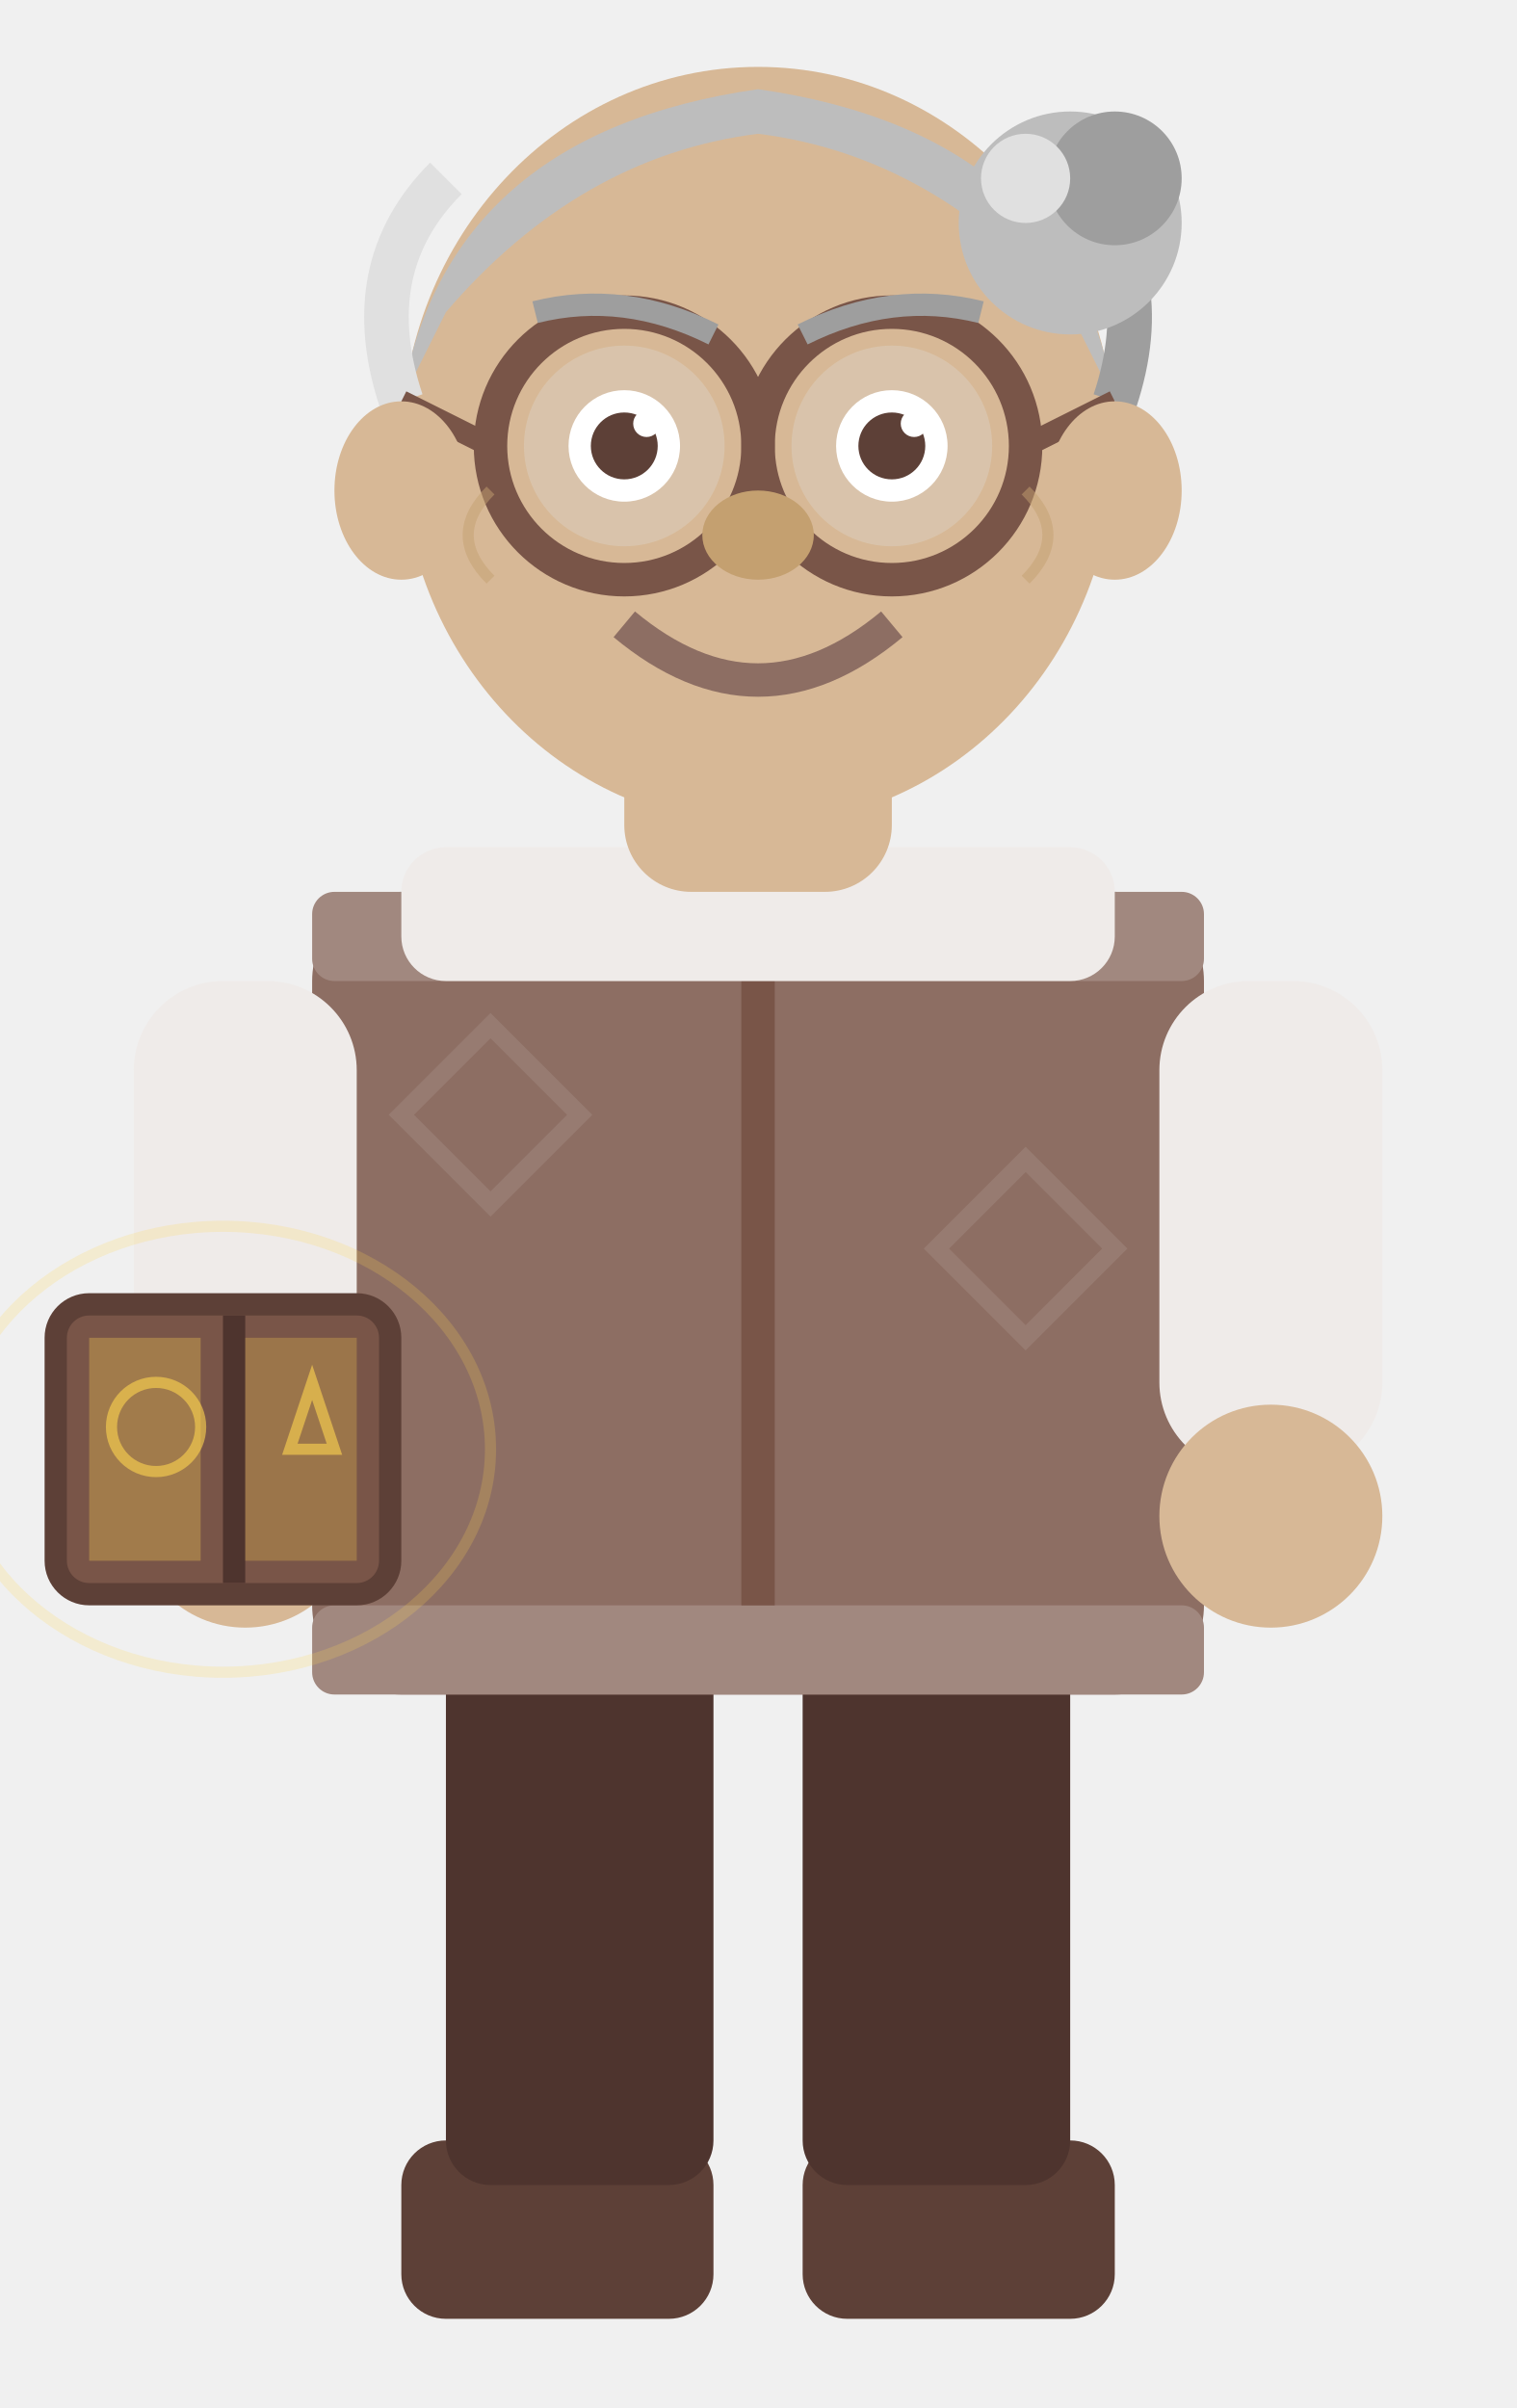
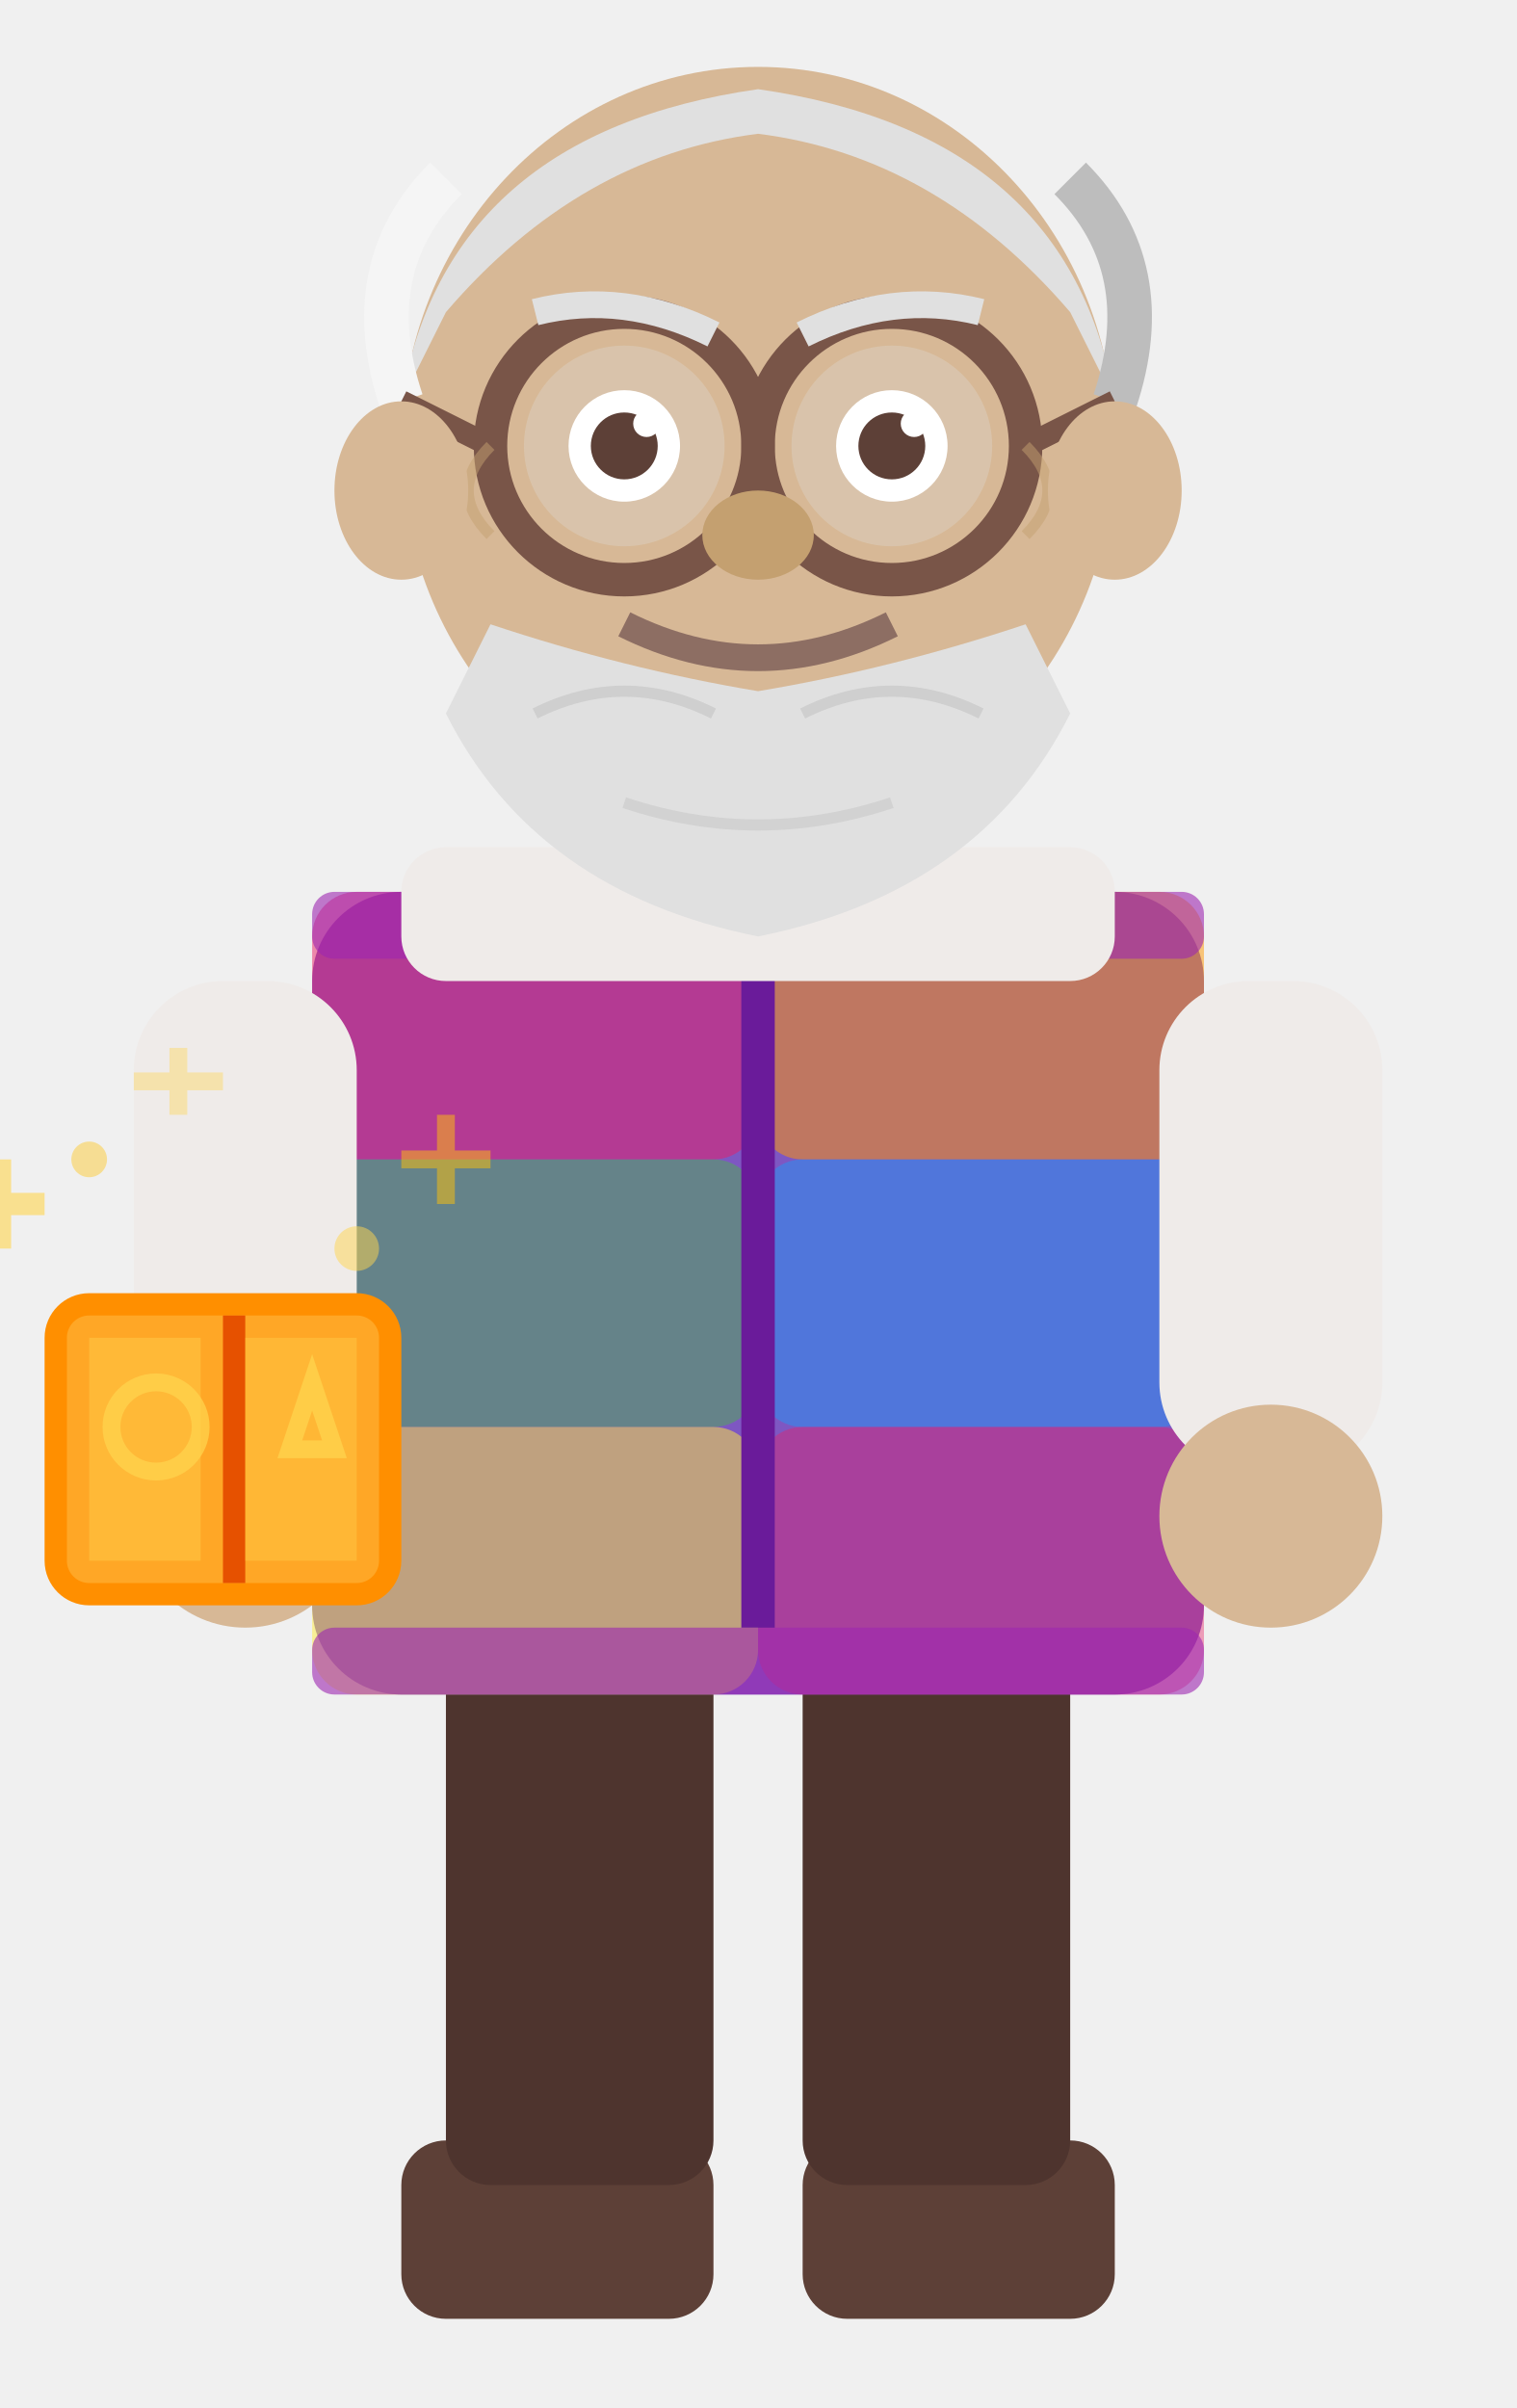
<svg xmlns="http://www.w3.org/2000/svg" viewBox="0 0 68 108" width="68" height="108">
  <rect x="18" y="96" width="14" height="8" rx="2" fill="#5D4037" />
  <rect x="36" y="96" width="14" height="8" rx="2" fill="#5D4037" />
  <rect x="20" y="72" width="12" height="26" rx="2" fill="#4E342E" />
  <rect x="36" y="72" width="12" height="26" rx="2" fill="#4E342E" />
-   <rect x="14" y="40" width="40" height="36" rx="4" fill="#8D6E63" />
-   <rect x="14" y="40" width="40" height="4" rx="1" fill="#A1887F" />
-   <rect x="14" y="72" width="40" height="4" rx="1" fill="#A1887F" />
-   <line x1="34" y1="44" x2="34" y2="72" stroke="#795548" stroke-width="1.5" />
-   <path d="M18,50 L22,46 L26,50 L22,54Z" fill="none" stroke="#A1887F" stroke-width="0.8" opacity="0.5" />
-   <path d="M42,56 L46,52 L50,56 L46,60Z" fill="none" stroke="#A1887F" stroke-width="0.8" opacity="0.5" />
+   <rect x="14" y="40" width="40" height="36" rx="4" fill="#7E57C2" />
+   <rect x="14" y="40" width="20" height="12" rx="2" fill="#E91E63" opacity="0.5" />
+   <rect x="34" y="40" width="20" height="12" rx="2" fill="#FF9800" opacity="0.5" />
+   <rect x="14" y="52" width="20" height="12" rx="2" fill="#4CAF50" opacity="0.5" />
+   <rect x="34" y="52" width="20" height="12" rx="2" fill="#2196F3" opacity="0.5" />
+   <rect x="14" y="64" width="20" height="12" rx="2" fill="#FFEB3B" opacity="0.5" />
+   <rect x="34" y="64" width="20" height="12" rx="2" fill="#E91E63" opacity="0.4" />
+   <rect x="14" y="40" width="40" height="3" rx="1" fill="#9C27B0" opacity="0.6" />
+   <rect x="14" y="73" width="40" height="3" rx="1" fill="#9C27B0" opacity="0.6" />
+   <line x1="34" y1="43" x2="34" y2="73" stroke="#6A1B9A" stroke-width="1.5" />
  <rect x="18" y="38" width="32" height="6" rx="2" fill="#EFEBE9" />
  <rect x="6" y="44" width="10" height="22" rx="4" fill="#EFEBE9" />
  <rect x="52" y="44" width="10" height="22" rx="4" fill="#EFEBE9" />
  <circle cx="11" cy="68" r="5" fill="#D7B896" />
  <circle cx="57" cy="68" r="5" fill="#D7B896" />
-   <rect x="2" y="58" width="16" height="14" rx="2" fill="#5D4037" />
-   <rect x="3" y="59" width="14" height="12" rx="1" fill="#795548" />
-   <rect x="10" y="59" width="1" height="12" fill="#4E342E" />
-   <rect x="4" y="60" width="5" height="10" fill="#FFD54F" opacity="0.3" />
-   <rect x="11" y="60" width="5" height="10" fill="#FFD54F" opacity="0.25" />
-   <circle cx="7" cy="64" r="2" fill="none" stroke="#FFD54F" stroke-width="0.5" opacity="0.6" />
-   <polygon points="14,62 13,65 15,65" fill="none" stroke="#FFD54F" stroke-width="0.5" opacity="0.6" />
-   <ellipse cx="10" cy="65" rx="12" ry="10" fill="none" stroke="#FFD54F" stroke-width="0.5" opacity="0.2" />
+   <rect x="2" y="58" width="16" height="14" rx="2" fill="#FF8F00" />
+   <rect x="3" y="59" width="14" height="12" rx="1" fill="#FFA726" />
+   <rect x="10" y="59" width="1" height="12" fill="#E65100" />
+   <rect x="4" y="60" width="5" height="10" fill="#FFD54F" opacity="0.4" />
+   <rect x="11" y="60" width="5" height="10" fill="#FFD54F" opacity="0.35" />
+   <circle cx="7" cy="64" r="2" fill="none" stroke="#FFD54F" stroke-width="0.8" opacity="0.7" />
+   <polygon points="14,62 13,65 15,65" fill="none" stroke="#FFD54F" stroke-width="0.8" opacity="0.7" />
+   <g opacity="0.6">
+     <line x1="0" y1="56" x2="0" y2="52" stroke="#FFD54F" stroke-width="1" />
+     <line x1="-2" y1="54" x2="2" y2="54" stroke="#FFD54F" stroke-width="1" />
+   </g>
+   <g opacity="0.5">
+     <line x1="20" y1="54" x2="20" y2="50" stroke="#FFC107" stroke-width="0.8" />
+     <line x1="18" y1="52" x2="22" y2="52" stroke="#FFC107" stroke-width="0.8" />
+   </g>
+   <g opacity="0.4">
+     <line x1="8" y1="50" x2="8" y2="47" stroke="#FFD54F" stroke-width="0.8" />
+     <line x1="6" y1="48.5" x2="10" y2="48.5" stroke="#FFD54F" stroke-width="0.8" />
+   </g>
+   <circle cx="16" cy="56" r="1" fill="#FFD54F" opacity="0.5" />
+   <circle cx="4" cy="52" r="0.8" fill="#FFC107" opacity="0.4" />
  <rect x="28" y="32" width="12" height="8" rx="3" fill="#D7B896" />
  <ellipse cx="34" cy="20" rx="16" ry="17" fill="#D7B896" />
-   <path d="M18,18 Q20,6 34,4 Q48,6 50,18 L48,14 Q42,7 34,6 Q26,7 20,14 Z" fill="#BDBDBD" />
-   <path d="M18,18 Q16,12 20,8" fill="none" stroke="#E0E0E0" stroke-width="2" />
-   <path d="M50,18 Q52,12 48,8" fill="none" stroke="#9E9E9E" stroke-width="2" />
-   <circle cx="48" cy="10" r="5" fill="#BDBDBD" />
-   <circle cx="50" cy="8" r="3" fill="#9E9E9E" />
-   <circle cx="46" cy="8" r="2" fill="#E0E0E0" />
+   <path d="M18,18 Q20,6 34,4 Q48,6 50,18 L48,14 Q42,7 34,6 Q26,7 20,14 Z" fill="#E0E0E0" />
+   <path d="M18,18 Q16,12 20,8" fill="none" stroke="#F5F5F5" stroke-width="2" />
+   <path d="M50,18 Q52,12 48,8" fill="none" stroke="#BDBDBD" stroke-width="2" />
+   <path d="M22,28 Q28,30 34,31 Q40,30 46,28 L48,32 Q44,40 34,42 Q24,40 20,32 Z" fill="#E0E0E0" />
+   <path d="M24,32 Q28,30 32,32" fill="none" stroke="#BDBDBD" stroke-width="0.5" opacity="0.5" />
+   <path d="M36,32 Q40,30 44,32" fill="none" stroke="#BDBDBD" stroke-width="0.5" opacity="0.5" />
+   <path d="M28,36 Q34,38 40,36" fill="none" stroke="#BDBDBD" stroke-width="0.5" opacity="0.4" />
  <circle cx="28" cy="20" r="6" fill="none" stroke="#795548" stroke-width="1.5" />
  <circle cx="40" cy="20" r="6" fill="none" stroke="#795548" stroke-width="1.5" />
  <circle cx="28" cy="20" r="4.5" fill="#E3F2FD" opacity="0.2" />
  <circle cx="40" cy="20" r="4.5" fill="#E3F2FD" opacity="0.2" />
  <line x1="34" y1="20" x2="34" y2="20" stroke="#795548" stroke-width="2" />
  <line x1="22" y1="20" x2="18" y2="18" stroke="#795548" stroke-width="1" />
  <line x1="46" y1="20" x2="50" y2="18" stroke="#795548" stroke-width="1" />
  <ellipse cx="28" cy="20" rx="2.5" ry="2.5" fill="white" />
  <ellipse cx="40" cy="20" rx="2.5" ry="2.5" fill="white" />
  <circle cx="28" cy="20" r="1.5" fill="#5D4037" />
  <circle cx="40" cy="20" r="1.5" fill="#5D4037" />
  <circle cx="29" cy="19" r="0.6" fill="white" />
  <circle cx="41" cy="19" r="0.6" fill="white" />
-   <path d="M24,14 Q28,13 32,15" fill="none" stroke="#9E9E9E" stroke-width="1" />
-   <path d="M36,15 Q40,13 44,14" fill="none" stroke="#9E9E9E" stroke-width="1" />
+   <path d="M24,14 Q28,13 32,15" fill="none" stroke="#E0E0E0" stroke-width="1.2" />
+   <path d="M36,15 Q40,13 44,14" fill="none" stroke="#E0E0E0" stroke-width="1.2" />
  <ellipse cx="34" cy="24" rx="2.5" ry="2" fill="#C4A070" />
-   <path d="M28,28 Q34,33 40,28" fill="none" stroke="#8D6E63" stroke-width="1.5" />
-   <path d="M22,26 Q20,24 22,22" fill="none" stroke="#C4A070" stroke-width="0.5" opacity="0.5" />
-   <path d="M46,26 Q48,24 46,22" fill="none" stroke="#C4A070" stroke-width="0.5" opacity="0.5" />
+   <path d="M28,28 Q34,31 40,28" fill="none" stroke="#8D6E63" stroke-width="1.2" />
+   <path d="M22,24 Q20,22 22,20" fill="none" stroke="#C4A070" stroke-width="0.5" opacity="0.5" />
+   <path d="M46,24 Q48,22 46,20" fill="none" stroke="#C4A070" stroke-width="0.5" opacity="0.5" />
  <ellipse cx="18" cy="22" rx="3" ry="4" fill="#D7B896" />
  <ellipse cx="50" cy="22" rx="3" ry="4" fill="#D7B896" />
</svg>
